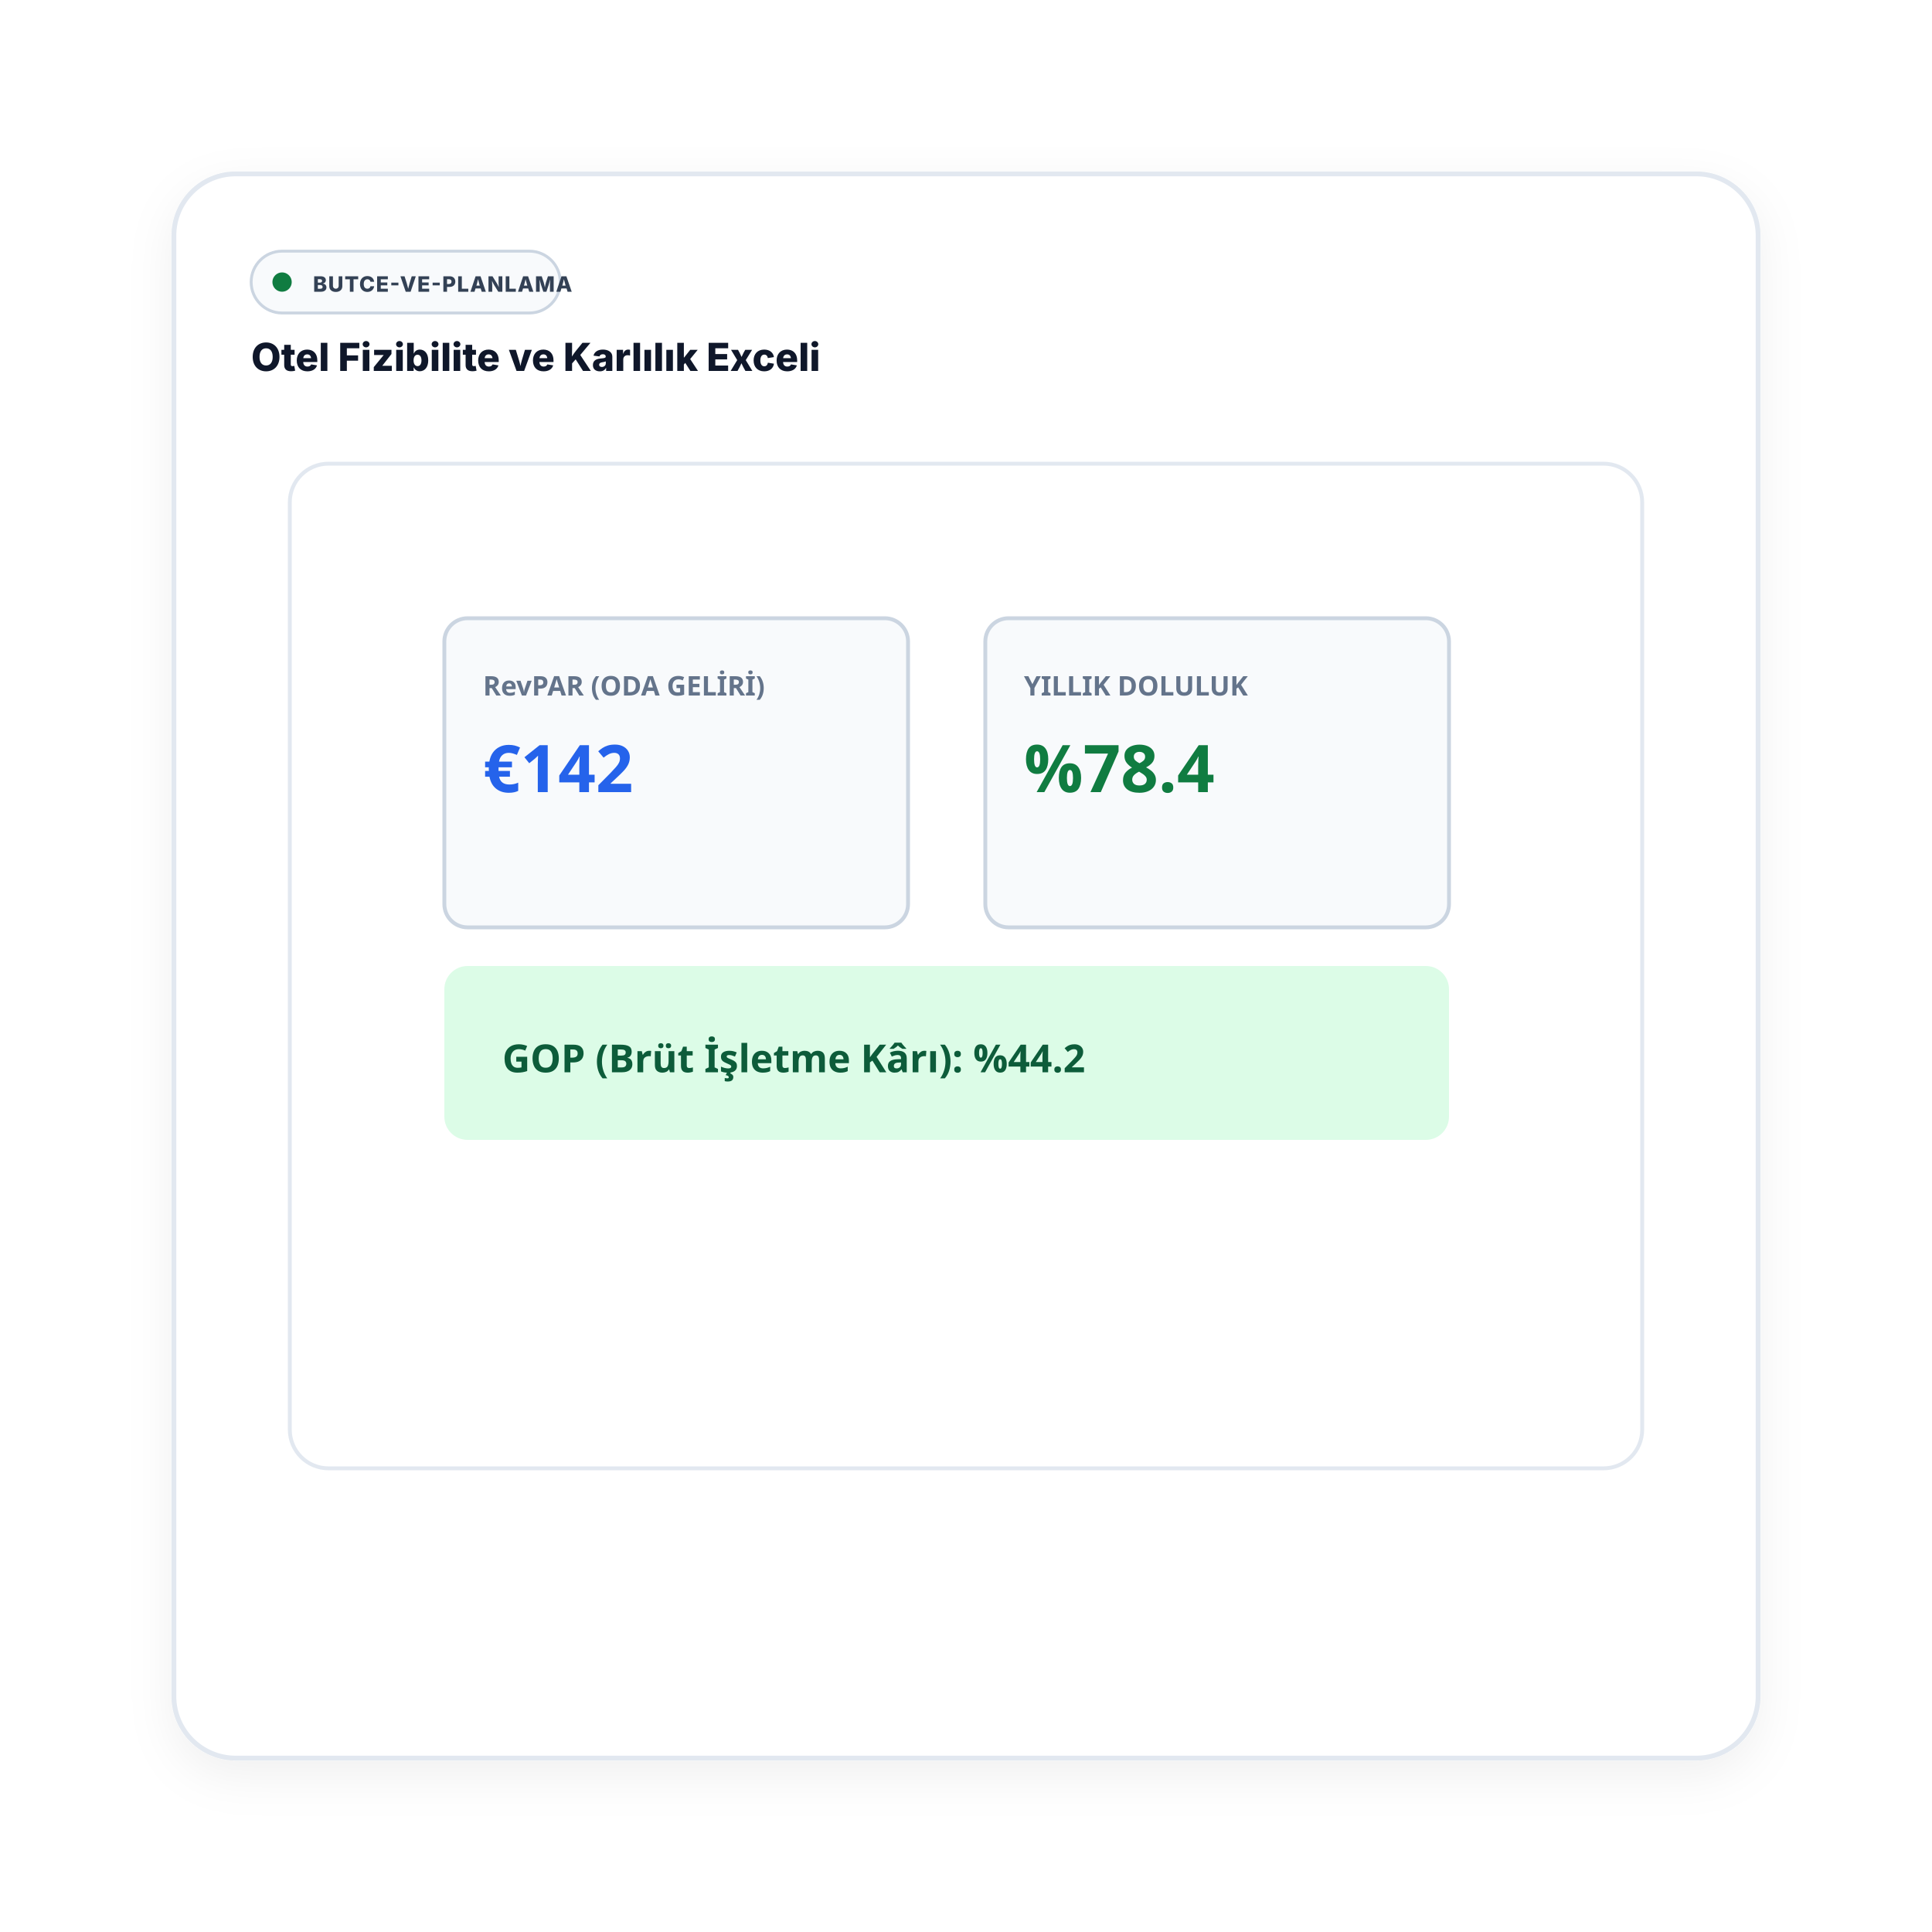
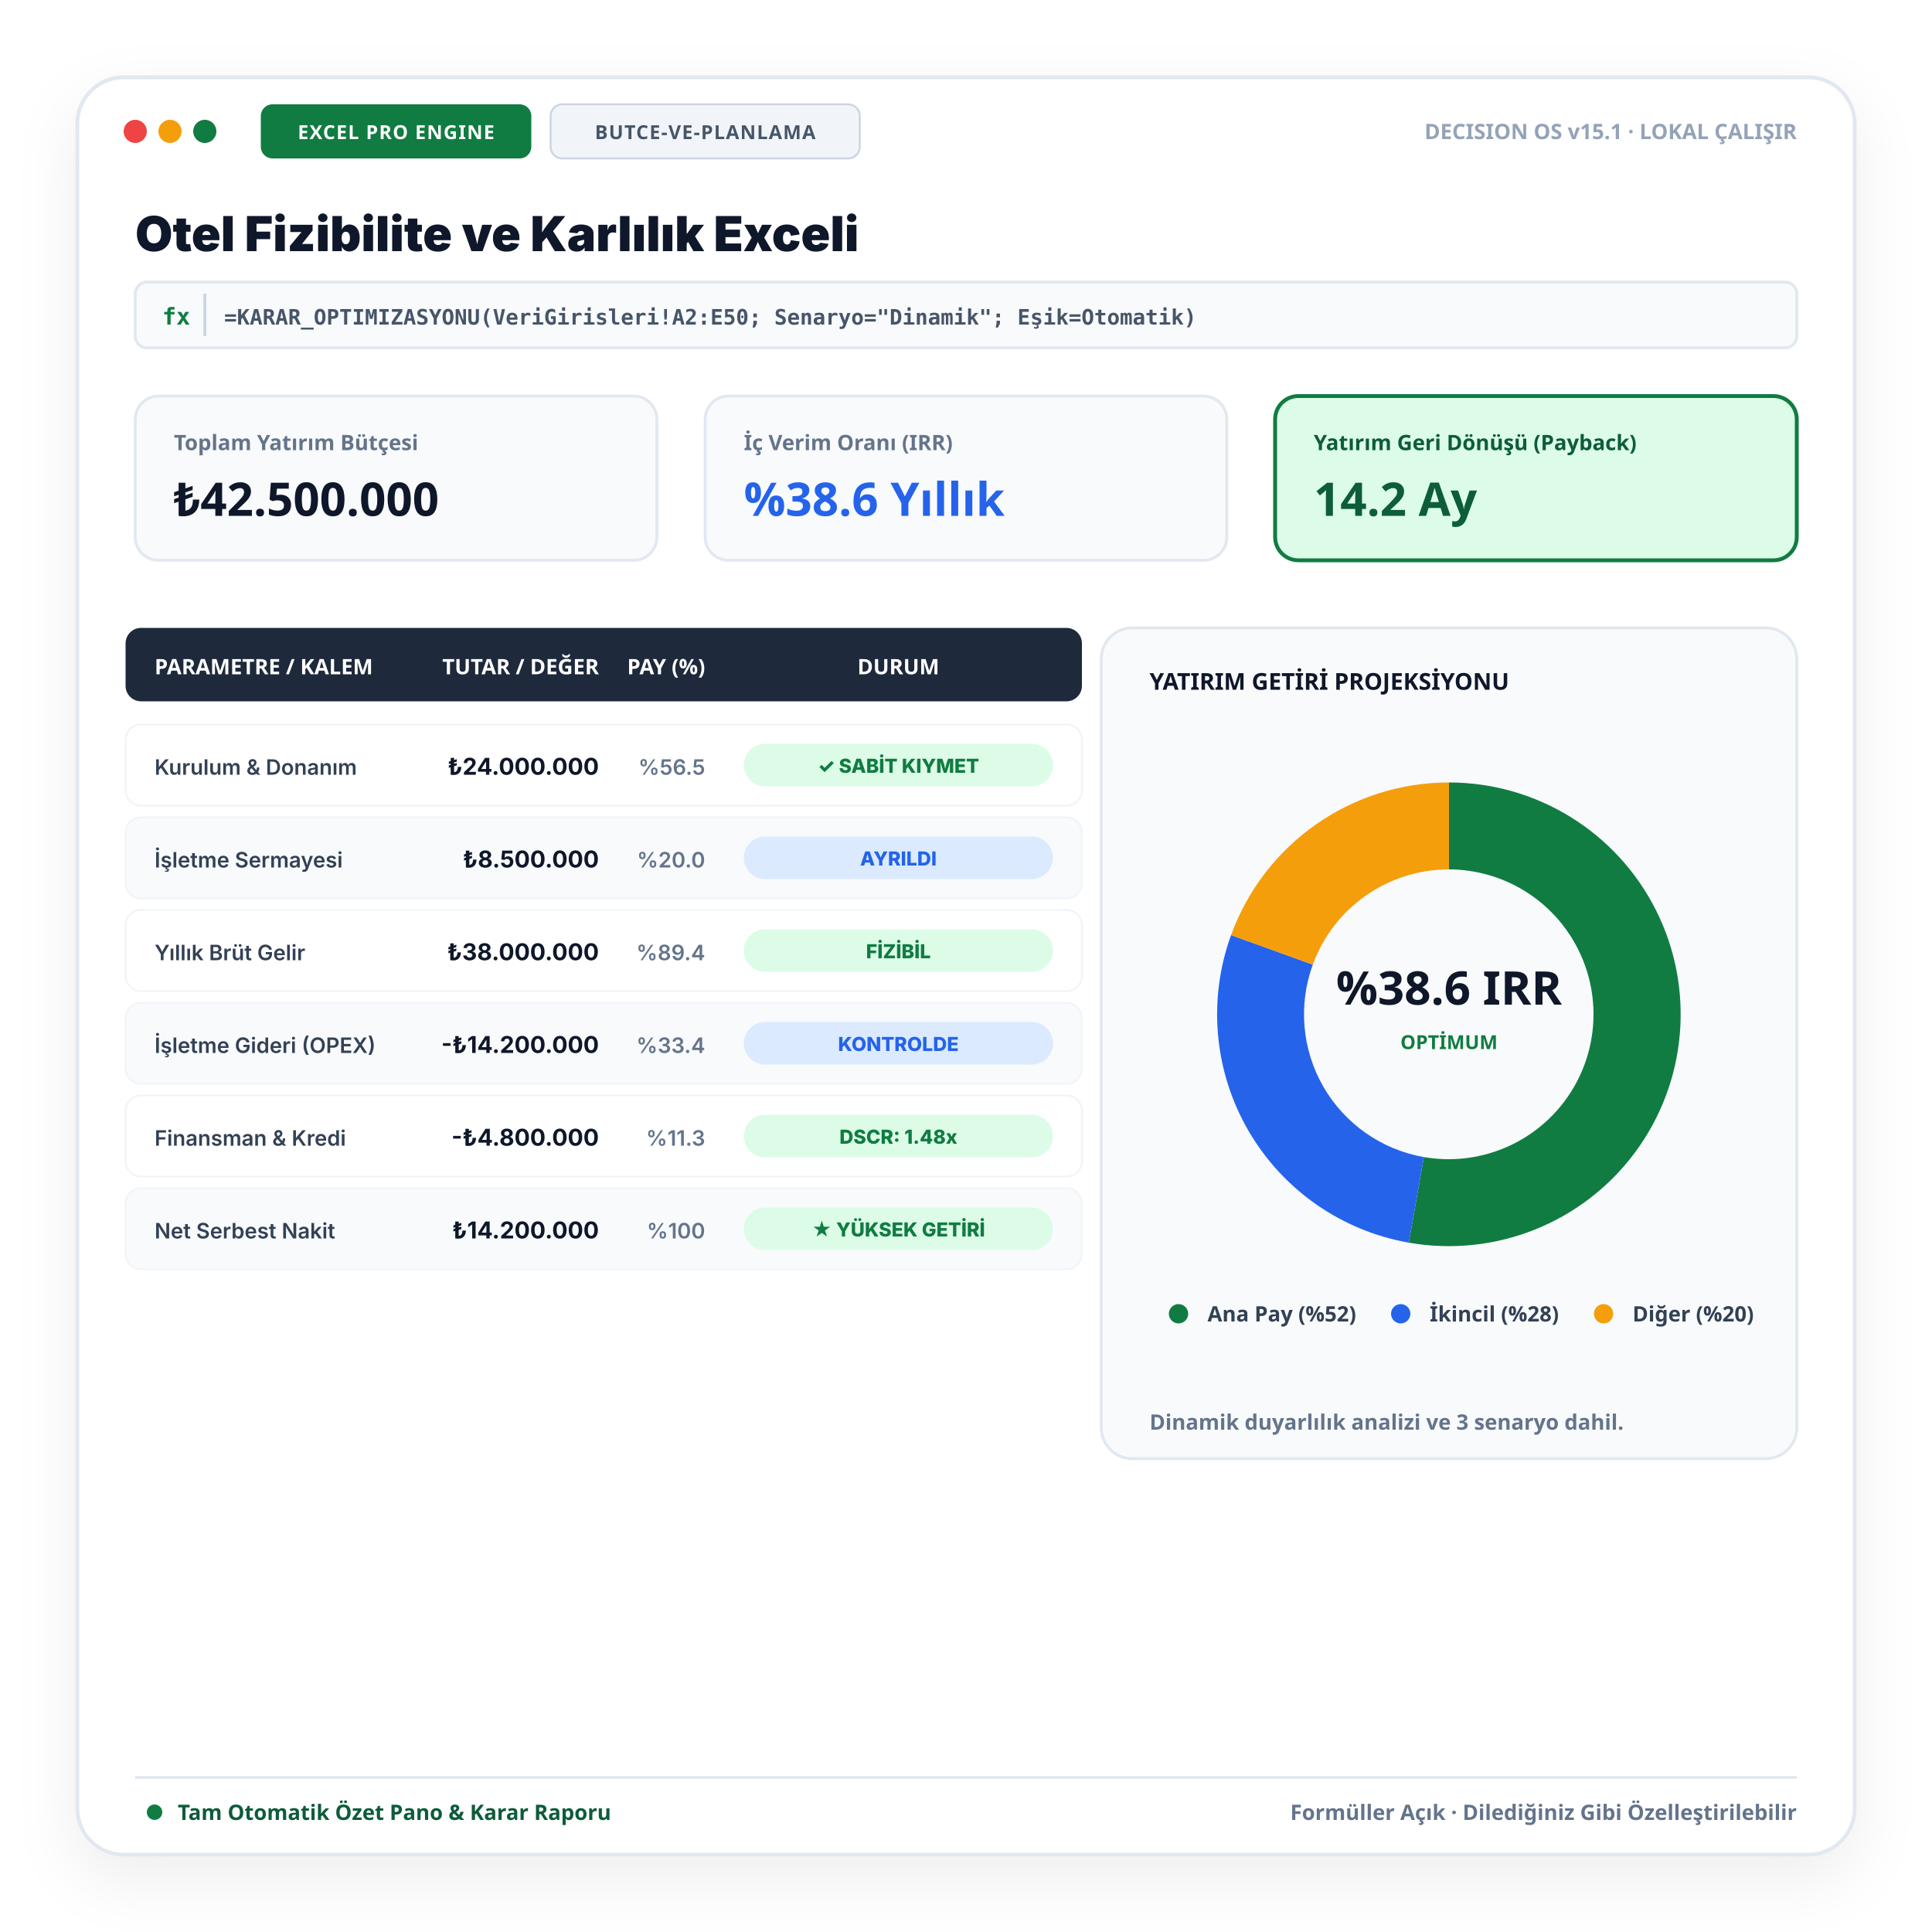
<svg xmlns="http://www.w3.org/2000/svg" viewBox="0 0 1000 1000" width="100%" height="100%">
  <defs>
-     <linearGradient id="gGreen" x1="0%" y1="0%" x2="100%" y2="100%">
-       <stop offset="0%" stop-color="#107c41" />
-       <stop offset="100%" stop-color="#0d5c3a" />
-     </linearGradient>
-     <linearGradient id="gBlue" x1="0%" y1="0%" x2="100%" y2="100%">
-       <stop offset="0%" stop-color="#3b82f6" />
-       <stop offset="100%" stop-color="#1d4ed8" />
-     </linearGradient>
-     <linearGradient id="gAmber" x1="0%" y1="0%" x2="100%" y2="100%">
-       <stop offset="0%" stop-color="#f59e0b" />
-       <stop offset="100%" stop-color="#b45309" />
-     </linearGradient>
-     <linearGradient id="gRed" x1="0%" y1="0%" x2="100%" y2="100%">
-       <stop offset="0%" stop-color="#ef4444" />
-       <stop offset="100%" stop-color="#b91c1c" />
-     </linearGradient>
-     <linearGradient id="gPurple" x1="0%" y1="0%" x2="100%" y2="100%">
-       <stop offset="0%" stop-color="#8b5cf6" />
-       <stop offset="100%" stop-color="#6d28d9" />
-     </linearGradient>
    <filter id="softCard" x="-10%" y="-10%" width="120%" height="120%">
-       <feDropShadow dx="0" dy="8" stdDeviation="12" flood-color="#0f172a" flood-opacity="0.06" />
+       <feDropShadow dx="0" dy="12" stdDeviation="16" flood-color="#0f172a" flood-opacity="0.07" />
    </filter>
  </defs>
  <rect width="1000" height="1000" fill="#ffffff" />
-   <rect x="90" y="90" width="820" height="820" rx="32" fill="#ffffff" stroke="#e2e8f0" stroke-width="2.5" filter="url(#softCard)" />
-   <g transform="translate(130, 130)">
-     <rect x="0" y="0" width="160" height="32" rx="16" fill="#f8fafc" stroke="#cbd5e1" stroke-width="1.5" />
-     <circle cx="16" cy="16" r="5" fill="#107c41" />
-     <text x="32" y="21" font-family="system-ui, -apple-system, sans-serif" font-size="11" font-weight="800" fill="#334155" letter-spacing="0.5">BUTCE-VE-PLANLAMA</text>
-     <text x="0" y="62" font-family="system-ui, -apple-system, sans-serif" font-size="20" font-weight="800" fill="#0f172a">Otel Fizibilite ve Karlılık Exceli</text>
+   <rect x="40" y="40" width="920" height="920" rx="24" fill="#ffffff" stroke="#e2e8f0" stroke-width="2" filter="url(#softCard)" />
+   <g transform="translate(70, 68)">
+     <circle cx="0" cy="0" r="6" fill="#ef4444" />
+     <circle cx="18" cy="0" r="6" fill="#f59e0b" />
+     <circle cx="36" cy="0" r="6" fill="#107c41" />
+     <rect x="65" y="-14" width="140" height="28" rx="6" fill="#107c41" />
+     <text x="135" y="4" font-family="system-ui" font-size="10" font-weight="800" fill="#ffffff" text-anchor="middle" letter-spacing="0.5">EXCEL PRO ENGINE</text>
+     <rect x="215" y="-14" width="160" height="28" rx="6" fill="#f1f5f9" stroke="#cbd5e1" stroke-width="1" />
+     <text x="295" y="4" font-family="system-ui" font-size="10" font-weight="700" fill="#475569" text-anchor="middle" letter-spacing="0.5">BUTCE-VE-PLANLAMA</text>
+     <text x="860" y="4" font-family="system-ui" font-size="11" font-weight="700" fill="#94a3b8" text-anchor="end">DECISION OS v15.1 · LOKAL ÇALIŞIR</text>
  </g>
-   <g transform="translate(130, 220)">
-     <rect x="20" y="20" width="700" height="520" rx="20" fill="#ffffff" stroke="#e2e8f0" stroke-width="2" />
-     <g transform="translate(60, 60)">
-       <rect x="40" y="40" width="240" height="160" rx="12" fill="#f8fafc" stroke="#cbd5e1" stroke-width="2" />
-       <text x="60" y="80" font-family="system-ui" font-size="14" font-weight="700" fill="#64748b">RevPAR (ODA GELİRİ)</text>
-       <text x="60" y="130" font-family="system-ui" font-size="34" font-weight="900" fill="#2563eb">€142</text>
-       <rect x="320" y="40" width="240" height="160" rx="12" fill="#f8fafc" stroke="#cbd5e1" stroke-width="2" />
-       <text x="340" y="80" font-family="system-ui" font-size="14" font-weight="700" fill="#64748b">YILLIK DOLULUK</text>
-       <text x="340" y="130" font-family="system-ui" font-size="34" font-weight="900" fill="#107c41">%78.4</text>
-       <rect x="40" y="220" width="520" height="90" rx="12" fill="#dcfce7" />
-       <text x="70" y="275" font-family="system-ui" font-size="20" font-weight="900" fill="#0d5c3a">GOP (Brüt İşletme Kârı): %44.2</text>
+   <g transform="translate(70, 130)">
+     <text x="0" y="0" font-family="system-ui, -apple-system, sans-serif" font-size="25" font-weight="900" fill="#0f172a">Otel Fizibilite ve Karlılık Exceli</text>
+     <rect x="0" y="16" width="860" height="34" rx="6" fill="#f8fafc" stroke="#e2e8f0" stroke-width="1.5" />
+     <text x="14" y="38" font-family="system-ui, monospace" font-size="12" font-weight="800" fill="#107c41">fx</text>
+     <line x1="36" y1="22" x2="36" y2="44" stroke="#cbd5e1" stroke-width="1.5" />
+     <text x="46" y="38" font-family="system-ui, monospace" font-size="11" font-weight="600" fill="#475569">=KARAR_OPTIMIZASYONU(VeriGirisleri!A2:E50; Senaryo="Dinamik"; Eşik=Otomatik)</text>
+   </g>
+   <g transform="translate(70, 205)">
+     <rect x="0" y="0" width="270" height="85" rx="12" fill="#f8fafc" stroke="#e2e8f0" stroke-width="1.5" />
+     <text x="20" y="28" font-family="system-ui" font-size="11" font-weight="700" fill="#64748b">Toplam Yatırım Bütçesi</text>
+     <text x="20" y="62" font-family="system-ui" font-size="24" font-weight="900" fill="#0f172a">₺42.500.000</text>
+     <rect x="295" y="0" width="270" height="85" rx="12" fill="#f8fafc" stroke="#e2e8f0" stroke-width="1.5" />
+     <text x="315" y="28" font-family="system-ui" font-size="11" font-weight="700" fill="#64748b">İç Verim Oranı (IRR)</text>
+     <text x="315" y="62" font-family="system-ui" font-size="24" font-weight="900" fill="#2563eb">%38.6 Yıllık</text>
+     <rect x="590" y="0" width="270" height="85" rx="12" fill="#dcfce7" stroke="#107c41" stroke-width="2" />
+     <text x="610" y="28" font-family="system-ui" font-size="11" font-weight="800" fill="#0d5c3a">Yatırım Geri Dönüşü (Payback)</text>
+     <text x="610" y="62" font-family="system-ui" font-size="24" font-weight="900" fill="#0d5c3a">14.2 Ay</text>
+   </g>
+   <rect x="65" y="325" width="495" height="38" rx="8" fill="#1e293b" />
+   <text x="80" y="349" font-family="system-ui" font-size="11" font-weight="800" fill="#ffffff">PARAMETRE / KALEM</text>
+   <text x="310" y="349" font-family="system-ui" font-size="11" font-weight="800" fill="#ffffff" text-anchor="end">TUTAR / DEĞER</text>
+   <text x="365" y="349" font-family="system-ui" font-size="11" font-weight="800" fill="#ffffff" text-anchor="end">PAY (%)</text>
+   <text x="465" y="349" font-family="system-ui" font-size="11" font-weight="800" fill="#ffffff" text-anchor="middle">DURUM</text>
+   <rect x="65" y="375" width="495" height="42" rx="8" fill="#ffffff" stroke="#f1f5f9" stroke-width="1" />
+   <text x="80" y="401" font-family="system-ui, -apple-system, sans-serif" font-size="11" font-weight="600" fill="#334155">Kurulum &amp; Donanım</text>
+   <text x="310" y="401" font-family="system-ui, -apple-system, sans-serif" font-size="12" font-weight="700" fill="#0f172a" text-anchor="end">₺24.000.000</text>
+   <text x="365" y="401" font-family="system-ui, -apple-system, sans-serif" font-size="11" font-weight="600" fill="#64748b" text-anchor="end">%56.5</text>
+   <rect x="385" y="385" width="160" height="22" rx="11" fill="#dcfce7" />
+   <text x="465" y="400" font-family="system-ui, -apple-system, sans-serif" font-size="10" font-weight="800" fill="#107c41" text-anchor="middle">✓ SABİT KIYMET</text>
+   <rect x="65" y="423" width="495" height="42" rx="8" fill="#f8fafc" stroke="#f1f5f9" stroke-width="1" />
+   <text x="80" y="449" font-family="system-ui, -apple-system, sans-serif" font-size="11" font-weight="600" fill="#334155">İşletme Sermayesi</text>
+   <text x="310" y="449" font-family="system-ui, -apple-system, sans-serif" font-size="12" font-weight="700" fill="#0f172a" text-anchor="end">₺8.500.000</text>
+   <text x="365" y="449" font-family="system-ui, -apple-system, sans-serif" font-size="11" font-weight="600" fill="#64748b" text-anchor="end">%20.0</text>
+   <rect x="385" y="433" width="160" height="22" rx="11" fill="#dbeafe" />
+   <text x="465" y="448" font-family="system-ui, -apple-system, sans-serif" font-size="10" font-weight="800" fill="#2563eb" text-anchor="middle">AYRILDI</text>
+   <rect x="65" y="471" width="495" height="42" rx="8" fill="#ffffff" stroke="#f1f5f9" stroke-width="1" />
+   <text x="80" y="497" font-family="system-ui, -apple-system, sans-serif" font-size="11" font-weight="600" fill="#334155">Yıllık Brüt Gelir</text>
+   <text x="310" y="497" font-family="system-ui, -apple-system, sans-serif" font-size="12" font-weight="700" fill="#0f172a" text-anchor="end">₺38.000.000</text>
+   <text x="365" y="497" font-family="system-ui, -apple-system, sans-serif" font-size="11" font-weight="600" fill="#64748b" text-anchor="end">%89.4</text>
+   <rect x="385" y="481" width="160" height="22" rx="11" fill="#dcfce7" />
+   <text x="465" y="496" font-family="system-ui, -apple-system, sans-serif" font-size="10" font-weight="800" fill="#107c41" text-anchor="middle">FİZİBİL</text>
+   <rect x="65" y="519" width="495" height="42" rx="8" fill="#f8fafc" stroke="#f1f5f9" stroke-width="1" />
+   <text x="80" y="545" font-family="system-ui, -apple-system, sans-serif" font-size="11" font-weight="600" fill="#334155">İşletme Gideri (OPEX)</text>
+   <text x="310" y="545" font-family="system-ui, -apple-system, sans-serif" font-size="12" font-weight="700" fill="#0f172a" text-anchor="end">-₺14.200.000</text>
+   <text x="365" y="545" font-family="system-ui, -apple-system, sans-serif" font-size="11" font-weight="600" fill="#64748b" text-anchor="end">%33.4</text>
+   <rect x="385" y="529" width="160" height="22" rx="11" fill="#dbeafe" />
+   <text x="465" y="544" font-family="system-ui, -apple-system, sans-serif" font-size="10" font-weight="800" fill="#2563eb" text-anchor="middle">KONTROLDE</text>
+   <rect x="65" y="567" width="495" height="42" rx="8" fill="#ffffff" stroke="#f1f5f9" stroke-width="1" />
+   <text x="80" y="593" font-family="system-ui, -apple-system, sans-serif" font-size="11" font-weight="600" fill="#334155">Finansman &amp; Kredi</text>
+   <text x="310" y="593" font-family="system-ui, -apple-system, sans-serif" font-size="12" font-weight="700" fill="#0f172a" text-anchor="end">-₺4.800.000</text>
+   <text x="365" y="593" font-family="system-ui, -apple-system, sans-serif" font-size="11" font-weight="600" fill="#64748b" text-anchor="end">%11.3</text>
+   <rect x="385" y="577" width="160" height="22" rx="11" fill="#dcfce7" />
+   <text x="465" y="592" font-family="system-ui, -apple-system, sans-serif" font-size="10" font-weight="800" fill="#107c41" text-anchor="middle">DSCR: 1.48x</text>
+   <rect x="65" y="615" width="495" height="42" rx="8" fill="#f8fafc" stroke="#f1f5f9" stroke-width="1" />
+   <text x="80" y="641" font-family="system-ui, -apple-system, sans-serif" font-size="11" font-weight="600" fill="#334155">Net Serbest Nakit</text>
+   <text x="310" y="641" font-family="system-ui, -apple-system, sans-serif" font-size="12" font-weight="700" fill="#0f172a" text-anchor="end">₺14.200.000</text>
+   <text x="365" y="641" font-family="system-ui, -apple-system, sans-serif" font-size="11" font-weight="600" fill="#64748b" text-anchor="end">%100</text>
+   <rect x="385" y="625" width="160" height="22" rx="11" fill="#dcfce7" />
+   <text x="465" y="640" font-family="system-ui, -apple-system, sans-serif" font-size="10" font-weight="800" fill="#107c41" text-anchor="middle">★ YÜKSEK GETİRİ</text>
+   <g transform="translate(570, 325)">
+     <rect width="360" height="430" rx="16" fill="#f8fafc" stroke="#e2e8f0" stroke-width="1.5" />
+     <text x="25" y="32" font-family="system-ui" font-size="12" font-weight="800" fill="#0f172a">YATIRIM GETİRİ PROJEKSİYONU</text>
+     <path d="M 159.2 318.2 A 120 120 0 1 0 180.0 80.0 L 180.0 125.0 A 75 75 0 1 1 167.0 273.9 Z" fill="#107c41" />
+     <path d="M 67.2 159.0 A 120 120 0 0 0 159.2 318.2 L 167.0 273.9 A 75 75 0 0 1 109.5 174.3 Z" fill="#2563eb" />
+     <path d="M 180.0 80.0 A 120 120 0 0 0 67.2 159.0 L 109.5 174.3 A 75 75 0 0 1 180.0 125.0 Z" fill="#f59e0b" />
+     <text x="180" y="195" font-family="system-ui" font-size="24" font-weight="900" fill="#0f172a" text-anchor="middle">%38.6 IRR</text>
+     <text x="180" y="218" font-family="system-ui" font-size="10" font-weight="800" fill="#107c41" text-anchor="middle">OPTİMUM</text>
+     <g transform="translate(30, 345)">
+       <circle cx="10" cy="10" r="5" fill="#107c41" />
+       <text x="25" y="14" font-family="system-ui" font-size="11" font-weight="600" fill="#334155">Ana Pay (%52)</text>
+       <circle cx="125" cy="10" r="5" fill="#2563eb" />
+       <text x="140" y="14" font-family="system-ui" font-size="11" font-weight="600" fill="#334155">İkincil (%28)</text>
+       <circle cx="230" cy="10" r="5" fill="#f59e0b" />
+       <text x="245" y="14" font-family="system-ui" font-size="11" font-weight="600" fill="#334155">Diğer (%20)</text>
    </g>
+     <text x="25" y="415" font-family="system-ui" font-size="11" font-weight="600" fill="#64748b">Dinamik duyarlılık analizi ve 3 senaryo dahil.</text>
+   </g>
+   <g transform="translate(70, 920)">
+     <line x1="0" y1="0" x2="860" y2="0" stroke="#e2e8f0" stroke-width="1.5" />
+     <circle cx="10" cy="18" r="4" fill="#107c41" />
+     <text x="22" y="22" font-family="system-ui" font-size="11" font-weight="700" fill="#0d5c3a">Tam Otomatik Özet Pano &amp; Karar Raporu</text>
+     <text x="860" y="22" font-family="system-ui" font-size="11" font-weight="600" fill="#64748b" text-anchor="end">Formüller Açık · Dilediğiniz Gibi Özelleştirilebilir</text>
  </g>
</svg>
